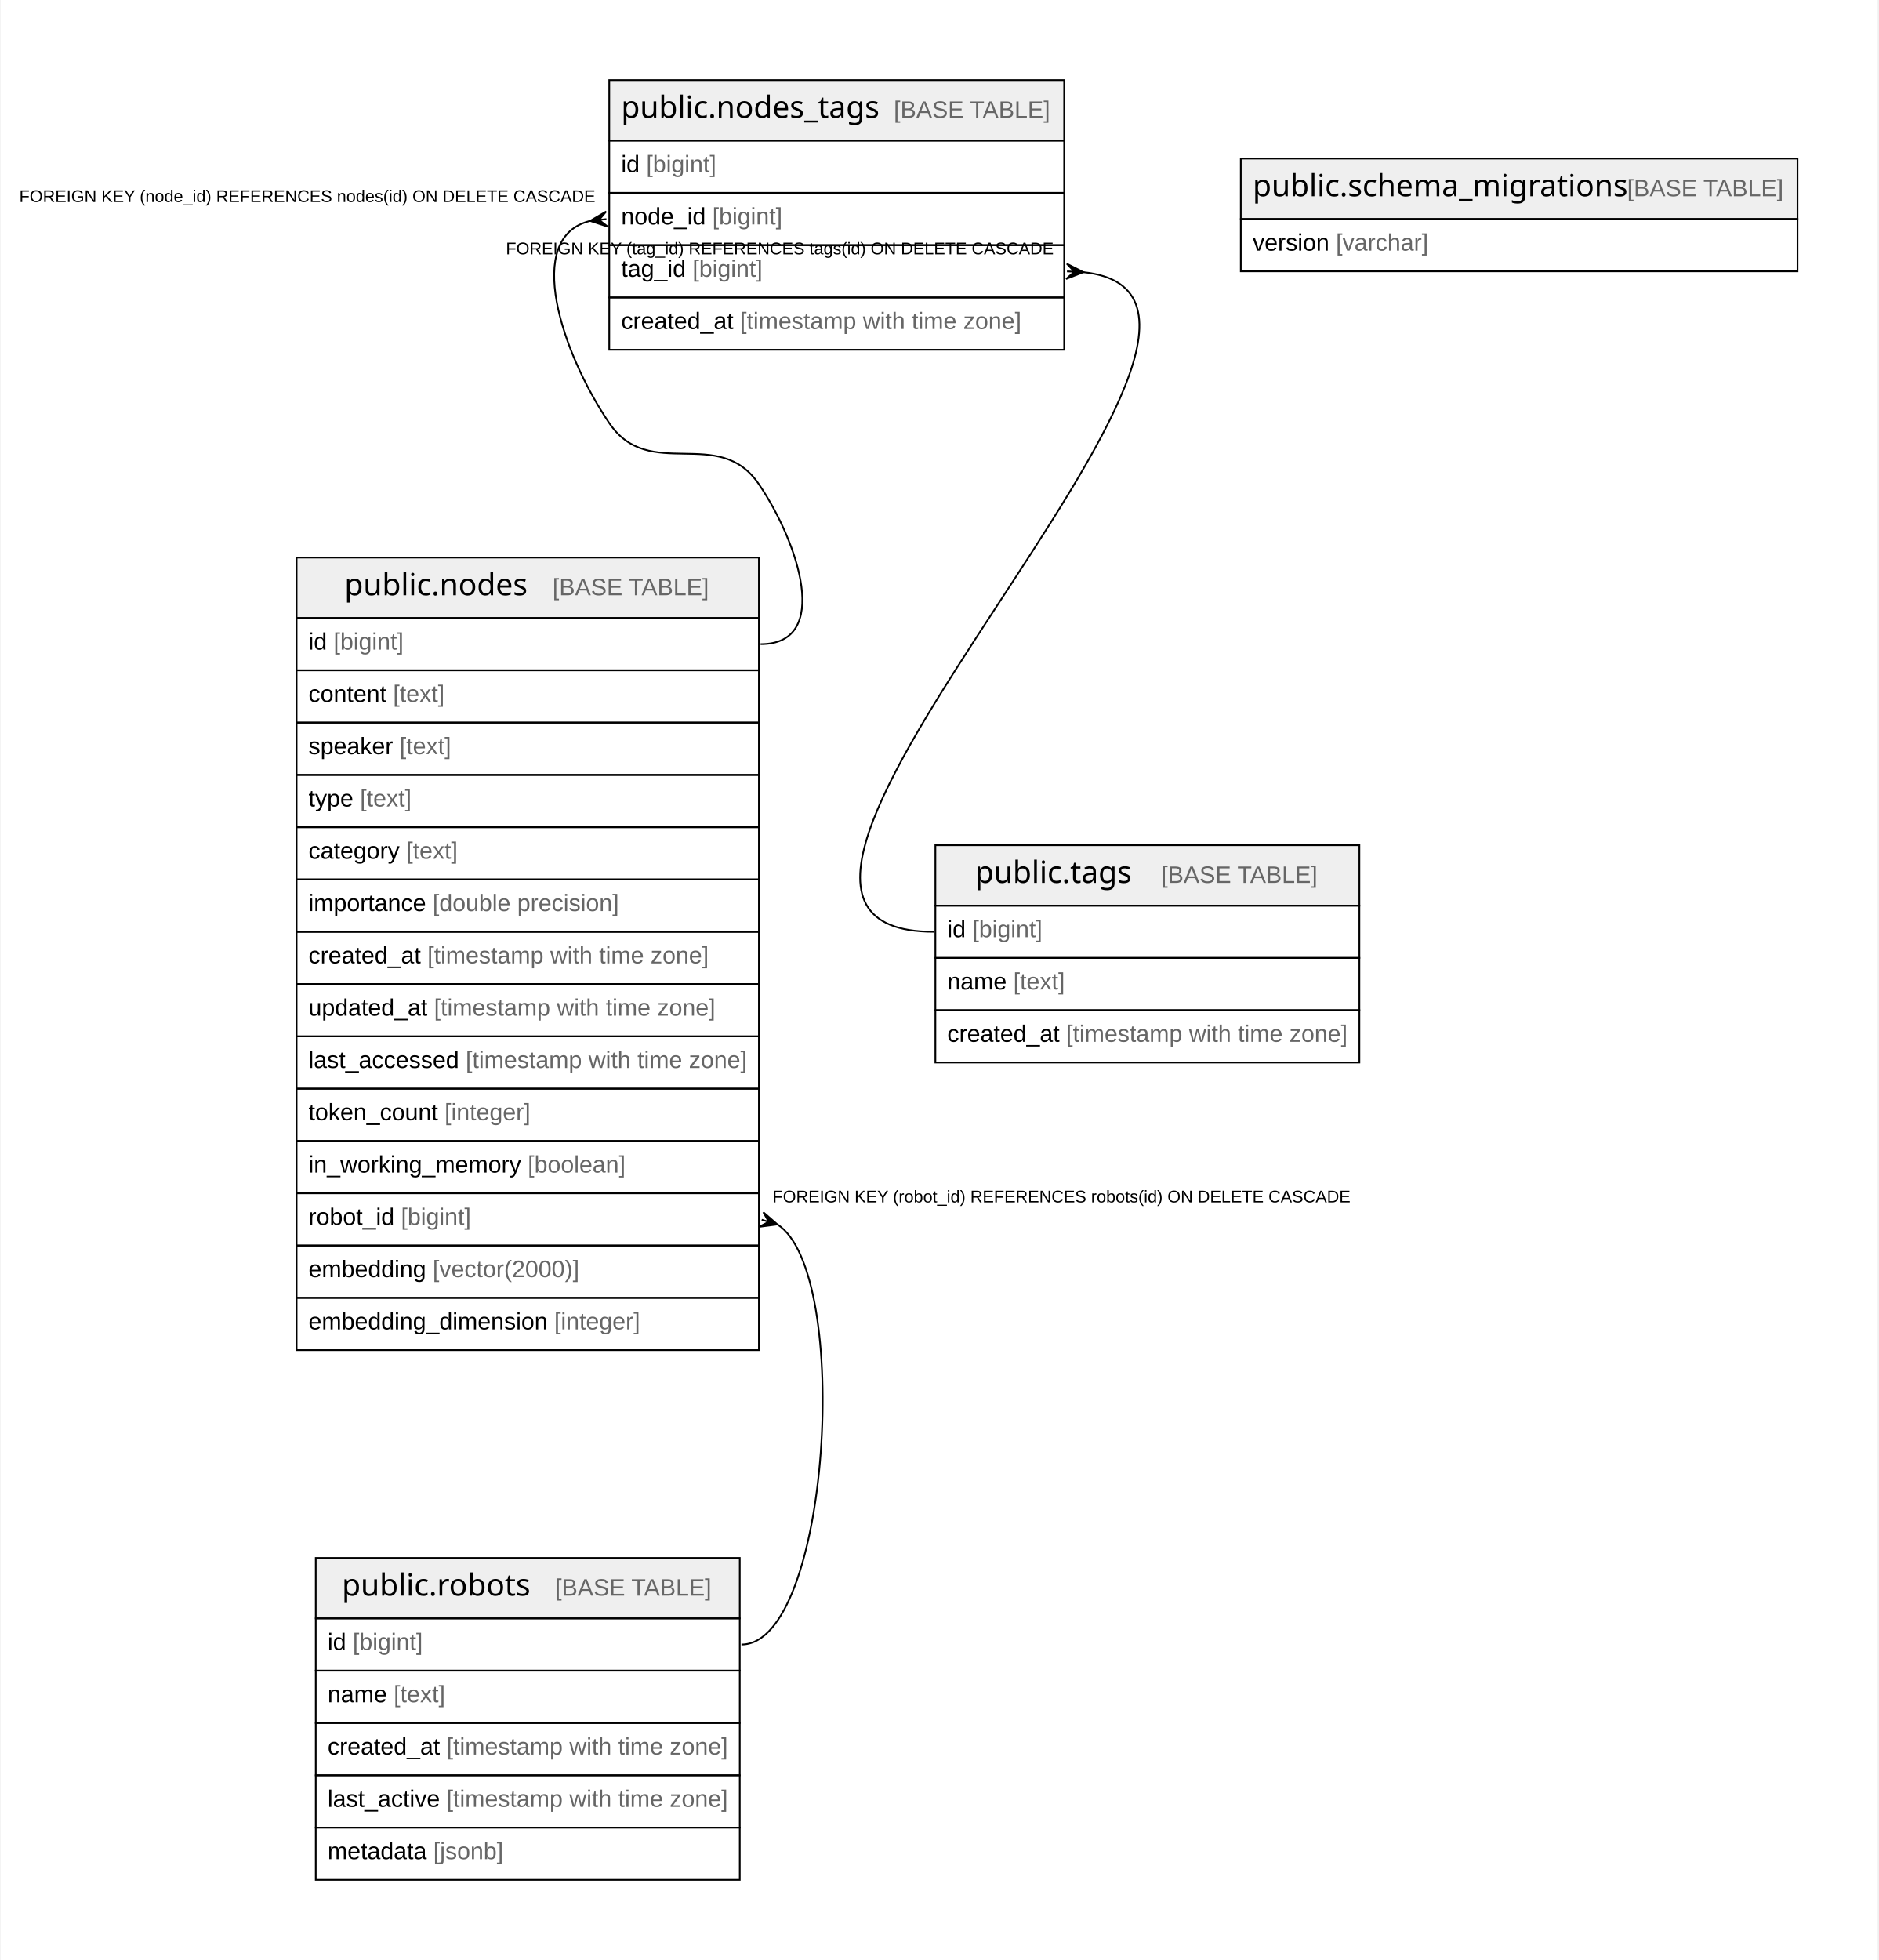
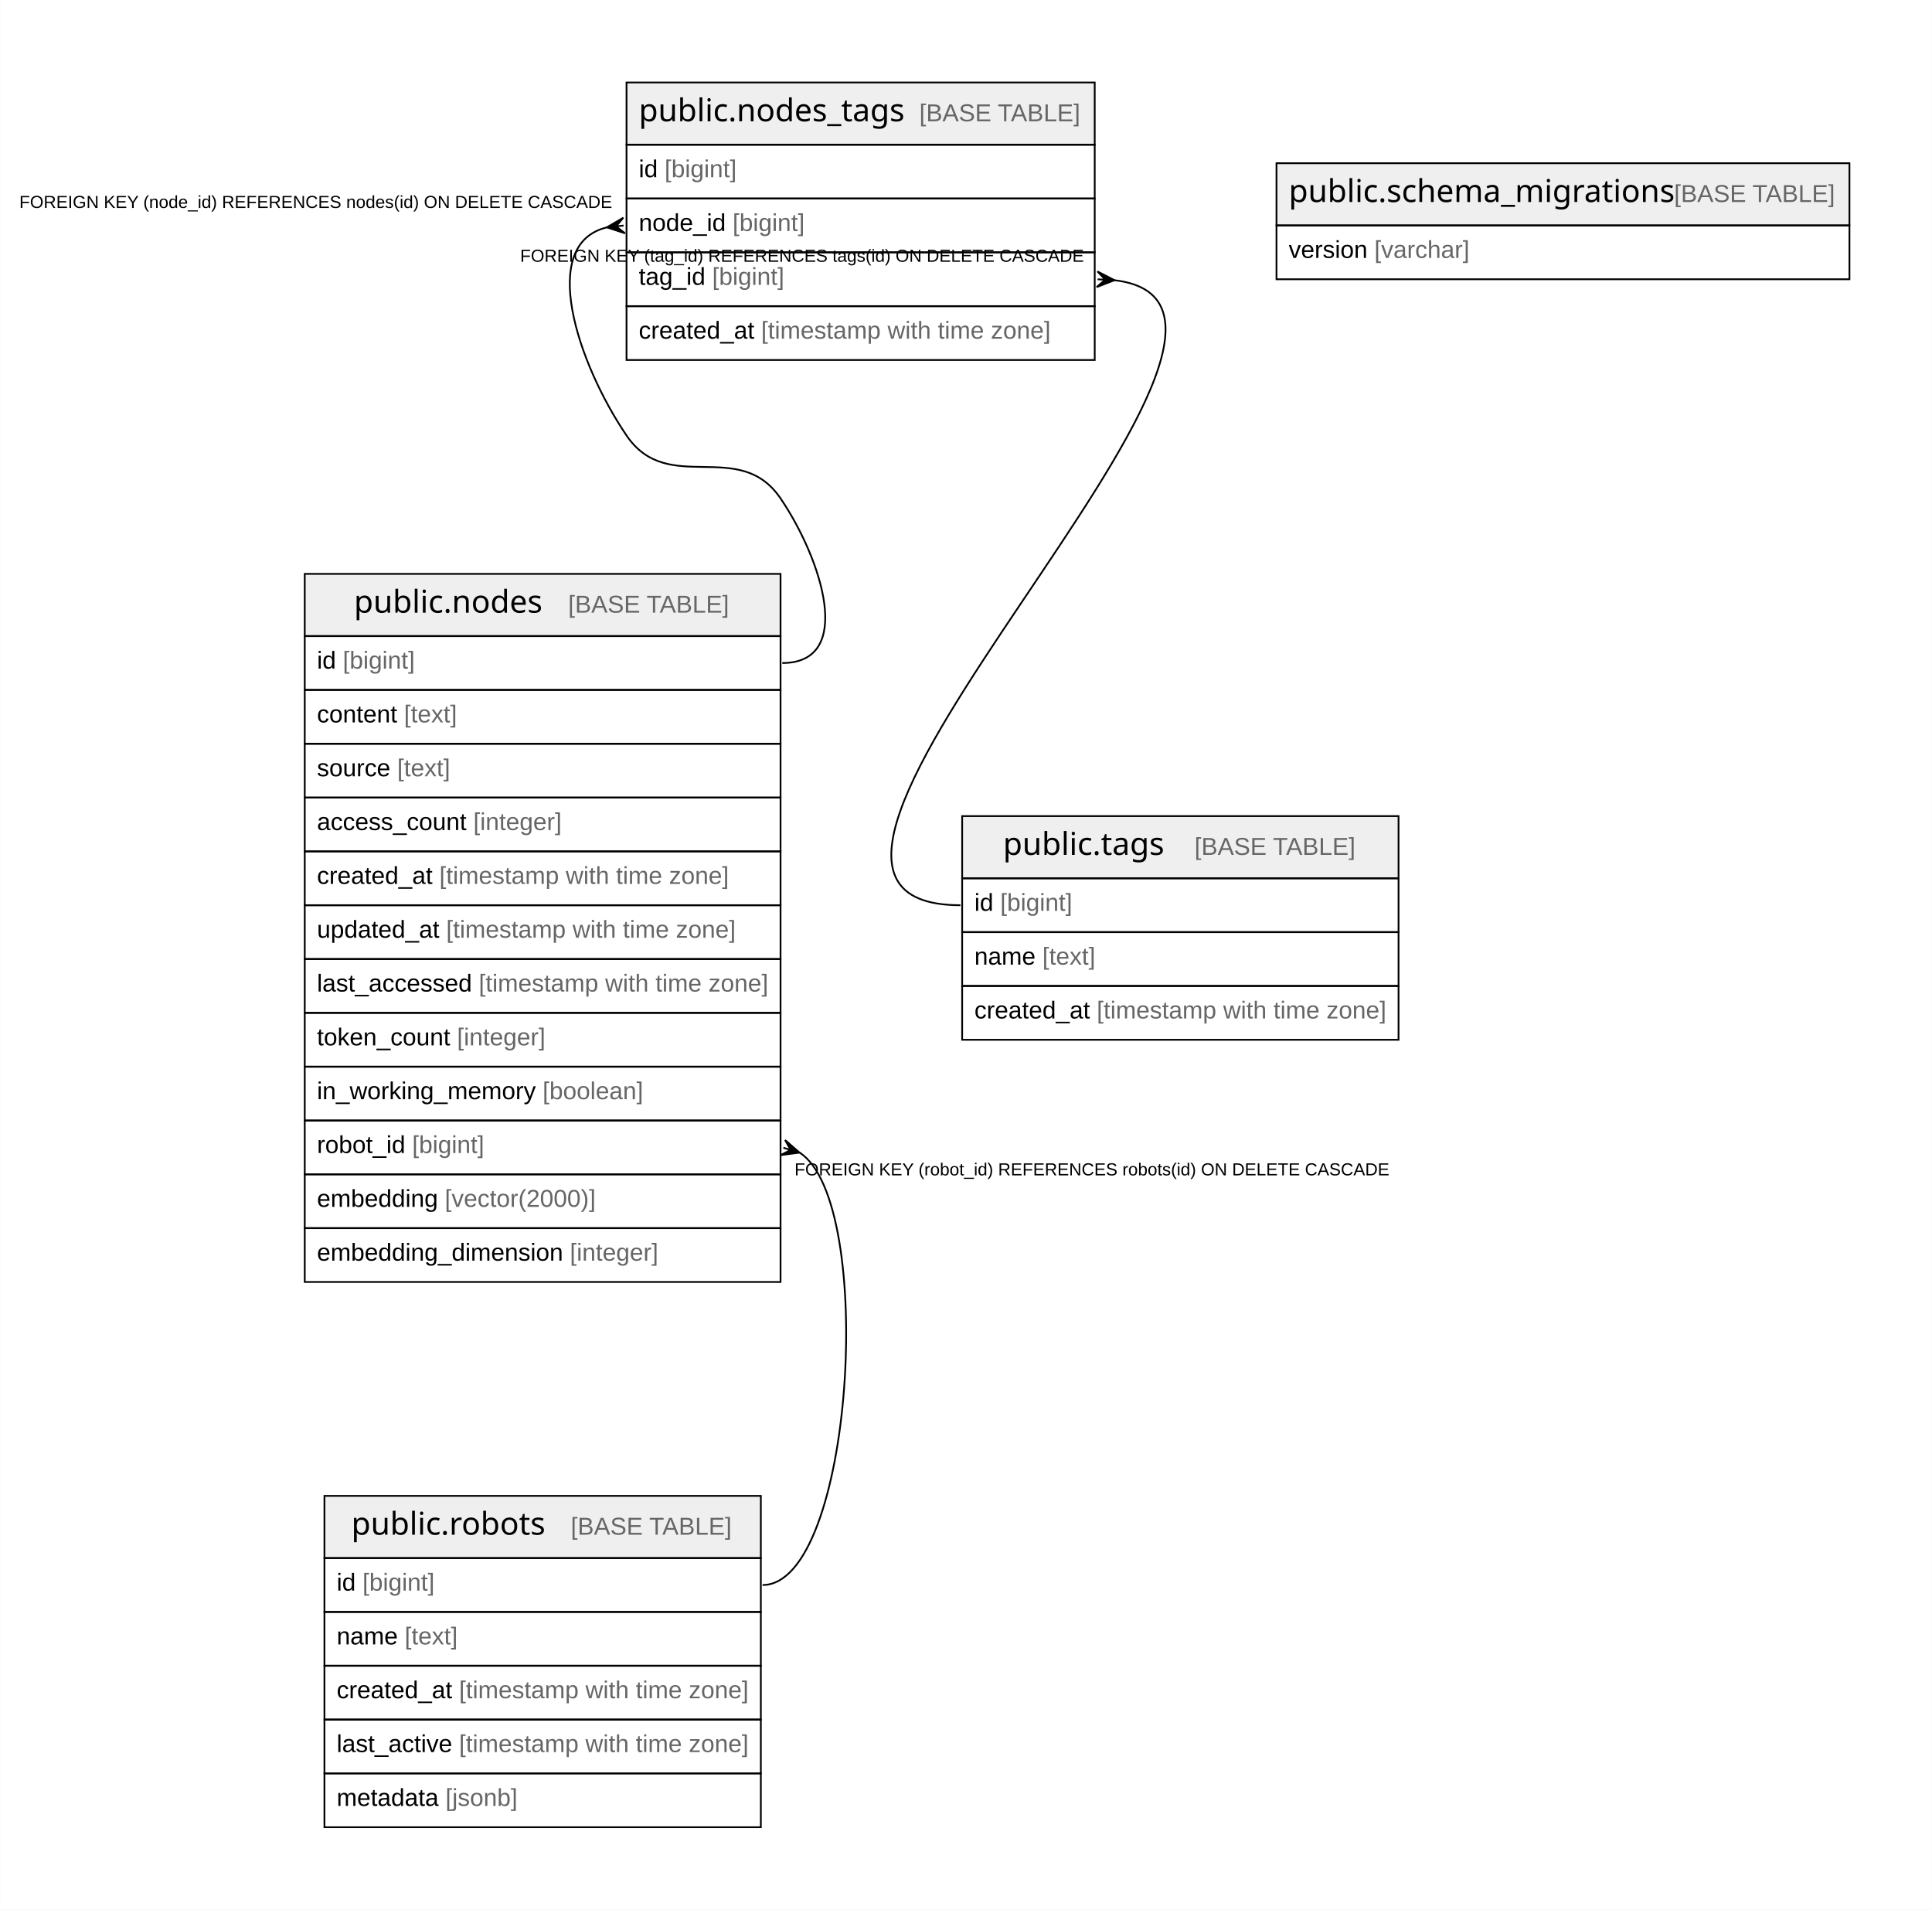
- <svg xmlns="http://www.w3.org/2000/svg" width="1106pt" height="1154pt" viewBox="0.00 0.00 1105.70 1154.40">
-   <g id="graph0" class="graph" transform="scale(1 1) rotate(0) translate(4 1150.4)">
-     <polygon fill="white" stroke="none" points="-4,4 -4,-1150.4 1101.7,-1150.4 1101.7,4 -4,4" />
+ <svg xmlns="http://www.w3.org/2000/svg" width="1106pt" height="1093pt" viewBox="0.00 0.00 1105.70 1092.80">
+   <g id="graph0" class="graph" transform="scale(1 1) rotate(0) translate(4 1088.8)">
+     <polygon fill="white" stroke="none" points="-4,4 -4,-1088.8 1101.7,-1088.8 1101.7,4 -4,4" />
    <g id="node1" class="node">
-       <polygon fill="#efefef" stroke="none" points="354.55,-1067.6 354.55,-1103.2 622.52,-1103.2 622.52,-1067.6 354.55,-1067.6" />
-       <polygon fill="none" stroke="black" points="354.55,-1067.6 354.55,-1103.2 622.52,-1103.2 622.52,-1067.6 354.55,-1067.6" />
-       <text text-anchor="start" x="361.55" y="-1081" font-family="Arial Bold" font-size="18.00">public.nodes_tags</text>
-       <text text-anchor="start" x="491.03" y="-1081" font-family="Arial" font-size="14.00">    </text>
-       <text text-anchor="start" x="522.14" y="-1081" font-family="Arial" font-size="14.00" fill="#666666">[BASE TABLE]</text>
-       <polygon fill="none" stroke="black" points="354.55,-1036.8 354.55,-1067.6 622.52,-1067.6 622.52,-1036.8 354.55,-1036.8" />
-       <text text-anchor="start" x="361.55" y="-1049" font-family="Arial" font-size="14.00">id </text>
-       <text text-anchor="start" x="376.33" y="-1049" font-family="Arial" font-size="14.00" fill="#666666">[bigint]</text>
-       <polygon fill="none" stroke="black" points="354.55,-1006 354.55,-1036.8 622.52,-1036.8 622.52,-1006 354.55,-1006" />
-       <text text-anchor="start" x="361.55" y="-1018.2" font-family="Arial" font-size="14.00">node_id </text>
-       <text text-anchor="start" x="415.26" y="-1018.2" font-family="Arial" font-size="14.00" fill="#666666">[bigint]</text>
+       <polygon fill="#efefef" stroke="none" points="354.55,-1006 354.55,-1041.6 622.52,-1041.6 622.52,-1006 354.55,-1006" />
+       <polygon fill="none" stroke="black" points="354.55,-1006 354.55,-1041.6 622.52,-1041.6 622.52,-1006 354.55,-1006" />
+       <text text-anchor="start" x="361.55" y="-1019.4" font-family="Arial Bold" font-size="18.00">public.nodes_tags</text>
+       <text text-anchor="start" x="491.03" y="-1019.4" font-family="Arial" font-size="14.00">    </text>
+       <text text-anchor="start" x="522.14" y="-1019.4" font-family="Arial" font-size="14.00" fill="#666666">[BASE TABLE]</text>
      <polygon fill="none" stroke="black" points="354.55,-975.2 354.55,-1006 622.52,-1006 622.52,-975.2 354.55,-975.2" />
-       <text text-anchor="start" x="361.55" y="-987.4" font-family="Arial" font-size="14.00">tag_id </text>
-       <text text-anchor="start" x="403.58" y="-987.4" font-family="Arial" font-size="14.00" fill="#666666">[bigint]</text>
+       <text text-anchor="start" x="361.55" y="-987.4" font-family="Arial" font-size="14.00">id </text>
+       <text text-anchor="start" x="376.33" y="-987.4" font-family="Arial" font-size="14.00" fill="#666666">[bigint]</text>
      <polygon fill="none" stroke="black" points="354.55,-944.4 354.55,-975.2 622.52,-975.2 622.52,-944.4 354.55,-944.4" />
-       <text text-anchor="start" x="361.55" y="-956.6" font-family="Arial" font-size="14.00">created_at </text>
-       <text text-anchor="start" x="431.59" y="-956.6" font-family="Arial" font-size="14.00" fill="#666666">[timestamp with time zone]</text>
+       <text text-anchor="start" x="361.55" y="-956.6" font-family="Arial" font-size="14.00">node_id </text>
+       <text text-anchor="start" x="415.26" y="-956.6" font-family="Arial" font-size="14.00" fill="#666666">[bigint]</text>
+       <polygon fill="none" stroke="black" points="354.55,-913.6 354.55,-944.4 622.52,-944.4 622.52,-913.6 354.55,-913.6" />
+       <text text-anchor="start" x="361.55" y="-925.8" font-family="Arial" font-size="14.00">tag_id </text>
+       <text text-anchor="start" x="403.58" y="-925.8" font-family="Arial" font-size="14.00" fill="#666666">[bigint]</text>
+       <polygon fill="none" stroke="black" points="354.55,-882.8 354.55,-913.6 622.52,-913.6 622.52,-882.8 354.55,-882.8" />
+       <text text-anchor="start" x="361.55" y="-895" font-family="Arial" font-size="14.00">created_at </text>
+       <text text-anchor="start" x="431.59" y="-895" font-family="Arial" font-size="14.00" fill="#666666">[timestamp with time zone]</text>
    </g>
    <g id="node4" class="node">
-       <polygon fill="#efefef" stroke="none" points="170.37,-786.4 170.37,-822 442.7,-822 442.7,-786.4 170.37,-786.4" />
-       <polygon fill="none" stroke="black" points="170.37,-786.4 170.37,-822 442.7,-822 442.7,-786.4 170.37,-786.4" />
-       <text text-anchor="start" x="198.54" y="-799.8" font-family="Arial Bold" font-size="18.00">public.nodes</text>
-       <text text-anchor="start" x="290.03" y="-799.8" font-family="Arial" font-size="14.00">    </text>
-       <text text-anchor="start" x="321.15" y="-799.8" font-family="Arial" font-size="14.00" fill="#666666">[BASE TABLE]</text>
-       <polygon fill="none" stroke="black" points="170.37,-755.6 170.37,-786.4 442.7,-786.4 442.7,-755.6 170.37,-755.6" />
-       <text text-anchor="start" x="177.37" y="-767.8" font-family="Arial" font-size="14.00">id </text>
-       <text text-anchor="start" x="192.15" y="-767.8" font-family="Arial" font-size="14.00" fill="#666666">[bigint]</text>
-       <polygon fill="none" stroke="black" points="170.37,-724.8 170.37,-755.6 442.7,-755.6 442.7,-724.8 170.37,-724.8" />
-       <text text-anchor="start" x="177.37" y="-737" font-family="Arial" font-size="14.00">content </text>
-       <text text-anchor="start" x="227.18" y="-737" font-family="Arial" font-size="14.00" fill="#666666">[text]</text>
+       <polygon fill="#efefef" stroke="none" points="170.37,-724.8 170.37,-760.4 442.7,-760.4 442.7,-724.8 170.37,-724.8" />
+       <polygon fill="none" stroke="black" points="170.37,-724.8 170.37,-760.4 442.7,-760.4 442.7,-724.8 170.37,-724.8" />
+       <text text-anchor="start" x="198.54" y="-738.2" font-family="Arial Bold" font-size="18.00">public.nodes</text>
+       <text text-anchor="start" x="290.03" y="-738.2" font-family="Arial" font-size="14.00">    </text>
+       <text text-anchor="start" x="321.15" y="-738.2" font-family="Arial" font-size="14.00" fill="#666666">[BASE TABLE]</text>
      <polygon fill="none" stroke="black" points="170.37,-694 170.37,-724.8 442.7,-724.8 442.7,-694 170.37,-694" />
-       <text text-anchor="start" x="177.37" y="-706.2" font-family="Arial" font-size="14.00">speaker </text>
-       <text text-anchor="start" x="231.06" y="-706.2" font-family="Arial" font-size="14.00" fill="#666666">[text]</text>
+       <text text-anchor="start" x="177.37" y="-706.2" font-family="Arial" font-size="14.00">id </text>
+       <text text-anchor="start" x="192.15" y="-706.2" font-family="Arial" font-size="14.00" fill="#666666">[bigint]</text>
      <polygon fill="none" stroke="black" points="170.37,-663.2 170.37,-694 442.7,-694 442.7,-663.2 170.37,-663.2" />
-       <text text-anchor="start" x="177.37" y="-675.4" font-family="Arial" font-size="14.00">type </text>
-       <text text-anchor="start" x="207.72" y="-675.4" font-family="Arial" font-size="14.00" fill="#666666">[text]</text>
+       <text text-anchor="start" x="177.37" y="-675.4" font-family="Arial" font-size="14.00">content </text>
+       <text text-anchor="start" x="227.18" y="-675.4" font-family="Arial" font-size="14.00" fill="#666666">[text]</text>
      <polygon fill="none" stroke="black" points="170.37,-632.4 170.37,-663.2 442.7,-663.2 442.7,-632.4 170.37,-632.4" />
-       <text text-anchor="start" x="177.37" y="-644.6" font-family="Arial" font-size="14.00">category </text>
-       <text text-anchor="start" x="234.95" y="-644.6" font-family="Arial" font-size="14.00" fill="#666666">[text]</text>
+       <text text-anchor="start" x="177.37" y="-644.6" font-family="Arial" font-size="14.00">source </text>
+       <text text-anchor="start" x="223.28" y="-644.6" font-family="Arial" font-size="14.00" fill="#666666">[text]</text>
      <polygon fill="none" stroke="black" points="170.37,-601.6 170.37,-632.4 442.7,-632.4 442.7,-601.6 170.37,-601.6" />
-       <text text-anchor="start" x="177.37" y="-613.8" font-family="Arial" font-size="14.00">importance </text>
-       <text text-anchor="start" x="250.51" y="-613.8" font-family="Arial" font-size="14.00" fill="#666666">[double precision]</text>
+       <text text-anchor="start" x="177.37" y="-613.8" font-family="Arial" font-size="14.00">access_count </text>
+       <text text-anchor="start" x="266.86" y="-613.8" font-family="Arial" font-size="14.00" fill="#666666">[integer]</text>
      <polygon fill="none" stroke="black" points="170.37,-570.8 170.37,-601.6 442.7,-601.6 442.7,-570.8 170.37,-570.8" />
      <text text-anchor="start" x="177.37" y="-583" font-family="Arial" font-size="14.00">created_at </text>
      <text text-anchor="start" x="247.41" y="-583" font-family="Arial" font-size="14.00" fill="#666666">[timestamp with time zone]</text>
      <polygon fill="none" stroke="black" points="170.37,-540 170.37,-570.8 442.7,-570.8 442.7,-540 170.37,-540" />
      <text text-anchor="start" x="177.37" y="-552.2" font-family="Arial" font-size="14.00">updated_at </text>
      <text text-anchor="start" x="251.32" y="-552.2" font-family="Arial" font-size="14.00" fill="#666666">[timestamp with time zone]</text>
      <polygon fill="none" stroke="black" points="170.37,-509.2 170.37,-540 442.7,-540 442.7,-509.2 170.37,-509.2" />
      <text text-anchor="start" x="177.37" y="-521.4" font-family="Arial" font-size="14.00">last_accessed </text>
      <text text-anchor="start" x="269.97" y="-521.4" font-family="Arial" font-size="14.00" fill="#666666">[timestamp with time zone]</text>
      <polygon fill="none" stroke="black" points="170.37,-478.4 170.37,-509.2 442.7,-509.2 442.7,-478.4 170.37,-478.4" />
      <text text-anchor="start" x="177.37" y="-490.6" font-family="Arial" font-size="14.00">token_count </text>
      <text text-anchor="start" x="257.54" y="-490.6" font-family="Arial" font-size="14.00" fill="#666666">[integer]</text>
      <polygon fill="none" stroke="black" points="170.37,-447.6 170.37,-478.4 442.7,-478.4 442.7,-447.6 170.37,-447.6" />
      <text text-anchor="start" x="177.37" y="-459.8" font-family="Arial" font-size="14.00">in_working_memory </text>
      <text text-anchor="start" x="306.52" y="-459.8" font-family="Arial" font-size="14.00" fill="#666666">[boolean]</text>
      <polygon fill="none" stroke="black" points="170.37,-416.8 170.37,-447.6 442.7,-447.6 442.7,-416.8 170.37,-416.8" />
      <text text-anchor="start" x="177.37" y="-429" font-family="Arial" font-size="14.00">robot_id </text>
      <text text-anchor="start" x="231.85" y="-429" font-family="Arial" font-size="14.00" fill="#666666">[bigint]</text>
      <polygon fill="none" stroke="black" points="170.37,-386 170.37,-416.8 442.7,-416.8 442.7,-386 170.37,-386" />
      <text text-anchor="start" x="177.37" y="-398.2" font-family="Arial" font-size="14.00">embedding </text>
      <text text-anchor="start" x="250.53" y="-398.2" font-family="Arial" font-size="14.00" fill="#666666">[vector(2000)]</text>
      <polygon fill="none" stroke="black" points="170.37,-355.2 170.37,-386 442.7,-386 442.7,-355.2 170.37,-355.2" />
      <text text-anchor="start" x="177.37" y="-367.4" font-family="Arial" font-size="14.00">embedding_dimension </text>
      <text text-anchor="start" x="322.13" y="-367.4" font-family="Arial" font-size="14.00" fill="#666666">[integer]</text>
    </g>
    <g id="edge1" class="edge">
-       <path fill="none" stroke="black" d="M343.41,-1020.31C303.59,-1010.87 326.68,-942.31 354.55,-901.2 378.29,-866.17 418.91,-900.2 442.7,-865.2 466.23,-830.57 485.56,-771 443.7,-771" />
-       <polygon fill="black" stroke="black" points="343.27,-1020.3 352.73,-1025.84 348.57,-1020.87 352.88,-1021.33 352.88,-1021.33 352.88,-1021.33 348.57,-1020.87 353.69,-1016.89 343.27,-1020.3" />
-       <text text-anchor="start" x="7" y="-1031.4" font-family="Arial" font-size="10.00">FOREIGN KEY (node_id) REFERENCES nodes(id) ON DELETE CASCADE</text>
+       <path fill="none" stroke="black" d="M343.41,-958.71C303.59,-949.27 326.68,-880.71 354.55,-839.6 378.29,-804.57 418.91,-838.6 442.7,-803.6 466.23,-768.97 485.56,-709.4 443.7,-709.4" />
+       <polygon fill="black" stroke="black" points="343.27,-958.7 352.73,-964.24 348.57,-959.27 352.88,-959.73 352.88,-959.73 352.88,-959.73 348.57,-959.27 353.69,-955.29 343.27,-958.7" />
+       <text text-anchor="start" x="7" y="-969.8" font-family="Arial" font-size="10.00">FOREIGN KEY (node_id) REFERENCES nodes(id) ON DELETE CASCADE</text>
    </g>
    <g id="node5" class="node">
-       <polygon fill="#efefef" stroke="none" points="546.65,-617 546.65,-652.6 796.42,-652.6 796.42,-617 546.65,-617" />
-       <polygon fill="none" stroke="black" points="546.65,-617 546.65,-652.6 796.42,-652.6 796.42,-617 546.65,-617" />
-       <text text-anchor="start" x="570.04" y="-630.4" font-family="Arial Bold" font-size="18.00">public.tags</text>
-       <text text-anchor="start" x="648.53" y="-630.4" font-family="Arial" font-size="14.00">    </text>
-       <text text-anchor="start" x="679.65" y="-630.4" font-family="Arial" font-size="14.00" fill="#666666">[BASE TABLE]</text>
-       <polygon fill="none" stroke="black" points="546.65,-586.2 546.65,-617 796.42,-617 796.42,-586.2 546.65,-586.2" />
-       <text text-anchor="start" x="553.65" y="-598.4" font-family="Arial" font-size="14.00">id </text>
-       <text text-anchor="start" x="568.43" y="-598.4" font-family="Arial" font-size="14.00" fill="#666666">[bigint]</text>
+       <polygon fill="#efefef" stroke="none" points="546.65,-586.2 546.65,-621.8 796.42,-621.8 796.42,-586.2 546.65,-586.2" />
+       <polygon fill="none" stroke="black" points="546.65,-586.2 546.65,-621.8 796.42,-621.8 796.42,-586.2 546.65,-586.2" />
+       <text text-anchor="start" x="570.04" y="-599.6" font-family="Arial Bold" font-size="18.00">public.tags</text>
+       <text text-anchor="start" x="648.53" y="-599.6" font-family="Arial" font-size="14.00">    </text>
+       <text text-anchor="start" x="679.65" y="-599.6" font-family="Arial" font-size="14.00" fill="#666666">[BASE TABLE]</text>
      <polygon fill="none" stroke="black" points="546.65,-555.4 546.65,-586.2 796.42,-586.2 796.42,-555.4 546.65,-555.4" />
-       <text text-anchor="start" x="553.65" y="-567.6" font-family="Arial" font-size="14.00">name </text>
-       <text text-anchor="start" x="592.56" y="-567.6" font-family="Arial" font-size="14.00" fill="#666666">[text]</text>
+       <text text-anchor="start" x="553.65" y="-567.6" font-family="Arial" font-size="14.00">id </text>
+       <text text-anchor="start" x="568.43" y="-567.6" font-family="Arial" font-size="14.00" fill="#666666">[bigint]</text>
      <polygon fill="none" stroke="black" points="546.65,-524.6 546.65,-555.4 796.42,-555.4 796.42,-524.6 546.65,-524.6" />
-       <text text-anchor="start" x="553.65" y="-536.8" font-family="Arial" font-size="14.00">created_at </text>
-       <text text-anchor="start" x="623.69" y="-536.8" font-family="Arial" font-size="14.00" fill="#666666">[timestamp with time zone]</text>
+       <text text-anchor="start" x="553.65" y="-536.8" font-family="Arial" font-size="14.00">name </text>
+       <text text-anchor="start" x="592.56" y="-536.8" font-family="Arial" font-size="14.00" fill="#666666">[text]</text>
+       <polygon fill="none" stroke="black" points="546.65,-493.8 546.65,-524.6 796.42,-524.6 796.42,-493.8 546.65,-493.8" />
+       <text text-anchor="start" x="553.65" y="-506" font-family="Arial" font-size="14.00">created_at </text>
+       <text text-anchor="start" x="623.69" y="-506" font-family="Arial" font-size="14.00" fill="#666666">[timestamp with time zone]</text>
    </g>
    <g id="edge2" class="edge">
-       <path fill="none" stroke="black" d="M633.61,-990.12C782.43,-974.81 372.94,-601.6 545.65,-601.6" />
-       <polygon fill="black" stroke="black" points="633.84,-990.1 623.63,-986.09 628.51,-990.36 624.18,-990.57 624.18,-990.57 624.18,-990.57 628.51,-990.36 624.07,-995.08 633.84,-990.1" />
-       <text text-anchor="start" x="293.66" y="-1000.6" font-family="Arial" font-size="10.00">FOREIGN KEY (tag_id) REFERENCES tags(id) ON DELETE CASCADE</text>
+       <path fill="none" stroke="black" d="M633.65,-928.47C768.58,-913.09 386.39,-570.8 545.65,-570.8" />
+       <polygon fill="black" stroke="black" points="633.84,-928.46 623.61,-924.49 628.51,-928.74 624.18,-928.96 624.18,-928.96 624.18,-928.96 628.51,-928.74 624.09,-933.48 633.84,-928.46" />
+       <text text-anchor="start" x="293.66" y="-939" font-family="Arial" font-size="10.00">FOREIGN KEY (tag_id) REFERENCES tags(id) ON DELETE CASCADE</text>
    </g>
    <g id="node2" class="node">
-       <polygon fill="#efefef" stroke="none" points="726.56,-1021.4 726.56,-1057 1054.5,-1057 1054.5,-1021.4 726.56,-1021.4" />
-       <polygon fill="none" stroke="black" points="726.56,-1021.4 726.56,-1057 1054.5,-1057 1054.5,-1021.4 726.56,-1021.4" />
-       <text text-anchor="start" x="733.56" y="-1034.8" font-family="Arial Bold" font-size="18.00">public.schema_migrations</text>
-       <text text-anchor="start" x="923.01" y="-1034.8" font-family="Arial" font-size="14.00">    </text>
-       <text text-anchor="start" x="954.13" y="-1034.8" font-family="Arial" font-size="14.00" fill="#666666">[BASE TABLE]</text>
-       <polygon fill="none" stroke="black" points="726.56,-990.6 726.56,-1021.4 1054.5,-1021.4 1054.5,-990.6 726.56,-990.6" />
-       <text text-anchor="start" x="733.56" y="-1002.8" font-family="Arial" font-size="14.00">version </text>
-       <text text-anchor="start" x="782.58" y="-1002.8" font-family="Arial" font-size="14.00" fill="#666666">[varchar]</text>
+       <polygon fill="#efefef" stroke="none" points="726.56,-959.8 726.56,-995.4 1054.5,-995.4 1054.5,-959.8 726.56,-959.8" />
+       <polygon fill="none" stroke="black" points="726.56,-959.8 726.56,-995.4 1054.5,-995.4 1054.5,-959.8 726.56,-959.8" />
+       <text text-anchor="start" x="733.56" y="-973.2" font-family="Arial Bold" font-size="18.00">public.schema_migrations</text>
+       <text text-anchor="start" x="923.01" y="-973.2" font-family="Arial" font-size="14.00">    </text>
+       <text text-anchor="start" x="954.13" y="-973.2" font-family="Arial" font-size="14.00" fill="#666666">[BASE TABLE]</text>
+       <polygon fill="none" stroke="black" points="726.56,-929 726.56,-959.8 1054.5,-959.8 1054.5,-929 726.56,-929" />
+       <text text-anchor="start" x="733.56" y="-941.2" font-family="Arial" font-size="14.00">version </text>
+       <text text-anchor="start" x="782.58" y="-941.2" font-family="Arial" font-size="14.00" fill="#666666">[varchar]</text>
    </g>
    <g id="node3" class="node">
      <polygon fill="#efefef" stroke="none" points="181.65,-197.2 181.65,-232.8 431.42,-232.8 431.42,-197.2 181.65,-197.2" />
      <polygon fill="none" stroke="black" points="181.65,-197.2 181.65,-232.8 431.42,-232.8 431.42,-197.2 181.65,-197.2" />
      <text text-anchor="start" x="197.04" y="-210.6" font-family="Arial Bold" font-size="18.00">public.robots</text>
      <text text-anchor="start" x="291.53" y="-210.6" font-family="Arial" font-size="14.00">    </text>
      <text text-anchor="start" x="322.65" y="-210.6" font-family="Arial" font-size="14.00" fill="#666666">[BASE TABLE]</text>
      <polygon fill="none" stroke="black" points="181.65,-166.4 181.65,-197.2 431.42,-197.2 431.42,-166.4 181.65,-166.4" />
      <text text-anchor="start" x="188.65" y="-178.6" font-family="Arial" font-size="14.00">id </text>
      <text text-anchor="start" x="203.43" y="-178.6" font-family="Arial" font-size="14.00" fill="#666666">[bigint]</text>
      <polygon fill="none" stroke="black" points="181.65,-135.6 181.65,-166.4 431.42,-166.4 431.42,-135.6 181.65,-135.6" />
      <text text-anchor="start" x="188.65" y="-147.8" font-family="Arial" font-size="14.00">name </text>
      <text text-anchor="start" x="227.56" y="-147.8" font-family="Arial" font-size="14.00" fill="#666666">[text]</text>
      <polygon fill="none" stroke="black" points="181.65,-104.8 181.65,-135.6 431.42,-135.6 431.42,-104.8 181.65,-104.8" />
      <text text-anchor="start" x="188.65" y="-117" font-family="Arial" font-size="14.00">created_at </text>
      <text text-anchor="start" x="258.69" y="-117" font-family="Arial" font-size="14.00" fill="#666666">[timestamp with time zone]</text>
      <polygon fill="none" stroke="black" points="181.65,-74 181.65,-104.8 431.42,-104.8 431.42,-74 181.65,-74" />
      <text text-anchor="start" x="188.65" y="-86.2" font-family="Arial" font-size="14.00">last_active </text>
      <text text-anchor="start" x="258.68" y="-86.2" font-family="Arial" font-size="14.00" fill="#666666">[timestamp with time zone]</text>
      <polygon fill="none" stroke="black" points="181.65,-43.2 181.65,-74 431.42,-74 431.42,-43.2 181.65,-43.2" />
      <text text-anchor="start" x="188.65" y="-55.4" font-family="Arial" font-size="14.00">metadata </text>
      <text text-anchor="start" x="250.91" y="-55.4" font-family="Arial" font-size="14.00" fill="#666666">[jsonb]</text>
    </g>
    <g id="edge3" class="edge">
      <path fill="none" stroke="black" d="M453.64,-429.21C497.76,-400.96 484.53,-181.8 432.42,-181.8" />
      <polygon fill="black" stroke="black" points="453.59,-429.23 442.72,-427.79 448.48,-430.76 444.34,-432.01 444.34,-432.01 444.34,-432.01 448.48,-430.76 445.31,-436.41 453.59,-429.23" />
-       <text text-anchor="start" x="450.7" y="-442.2" font-family="Arial" font-size="10.00">FOREIGN KEY (robot_id) REFERENCES robots(id) ON DELETE CASCADE</text>
+       <text text-anchor="start" x="450.7" y="-416.2" font-family="Arial" font-size="10.00">FOREIGN KEY (robot_id) REFERENCES robots(id) ON DELETE CASCADE</text>
    </g>
  </g>
</svg>
